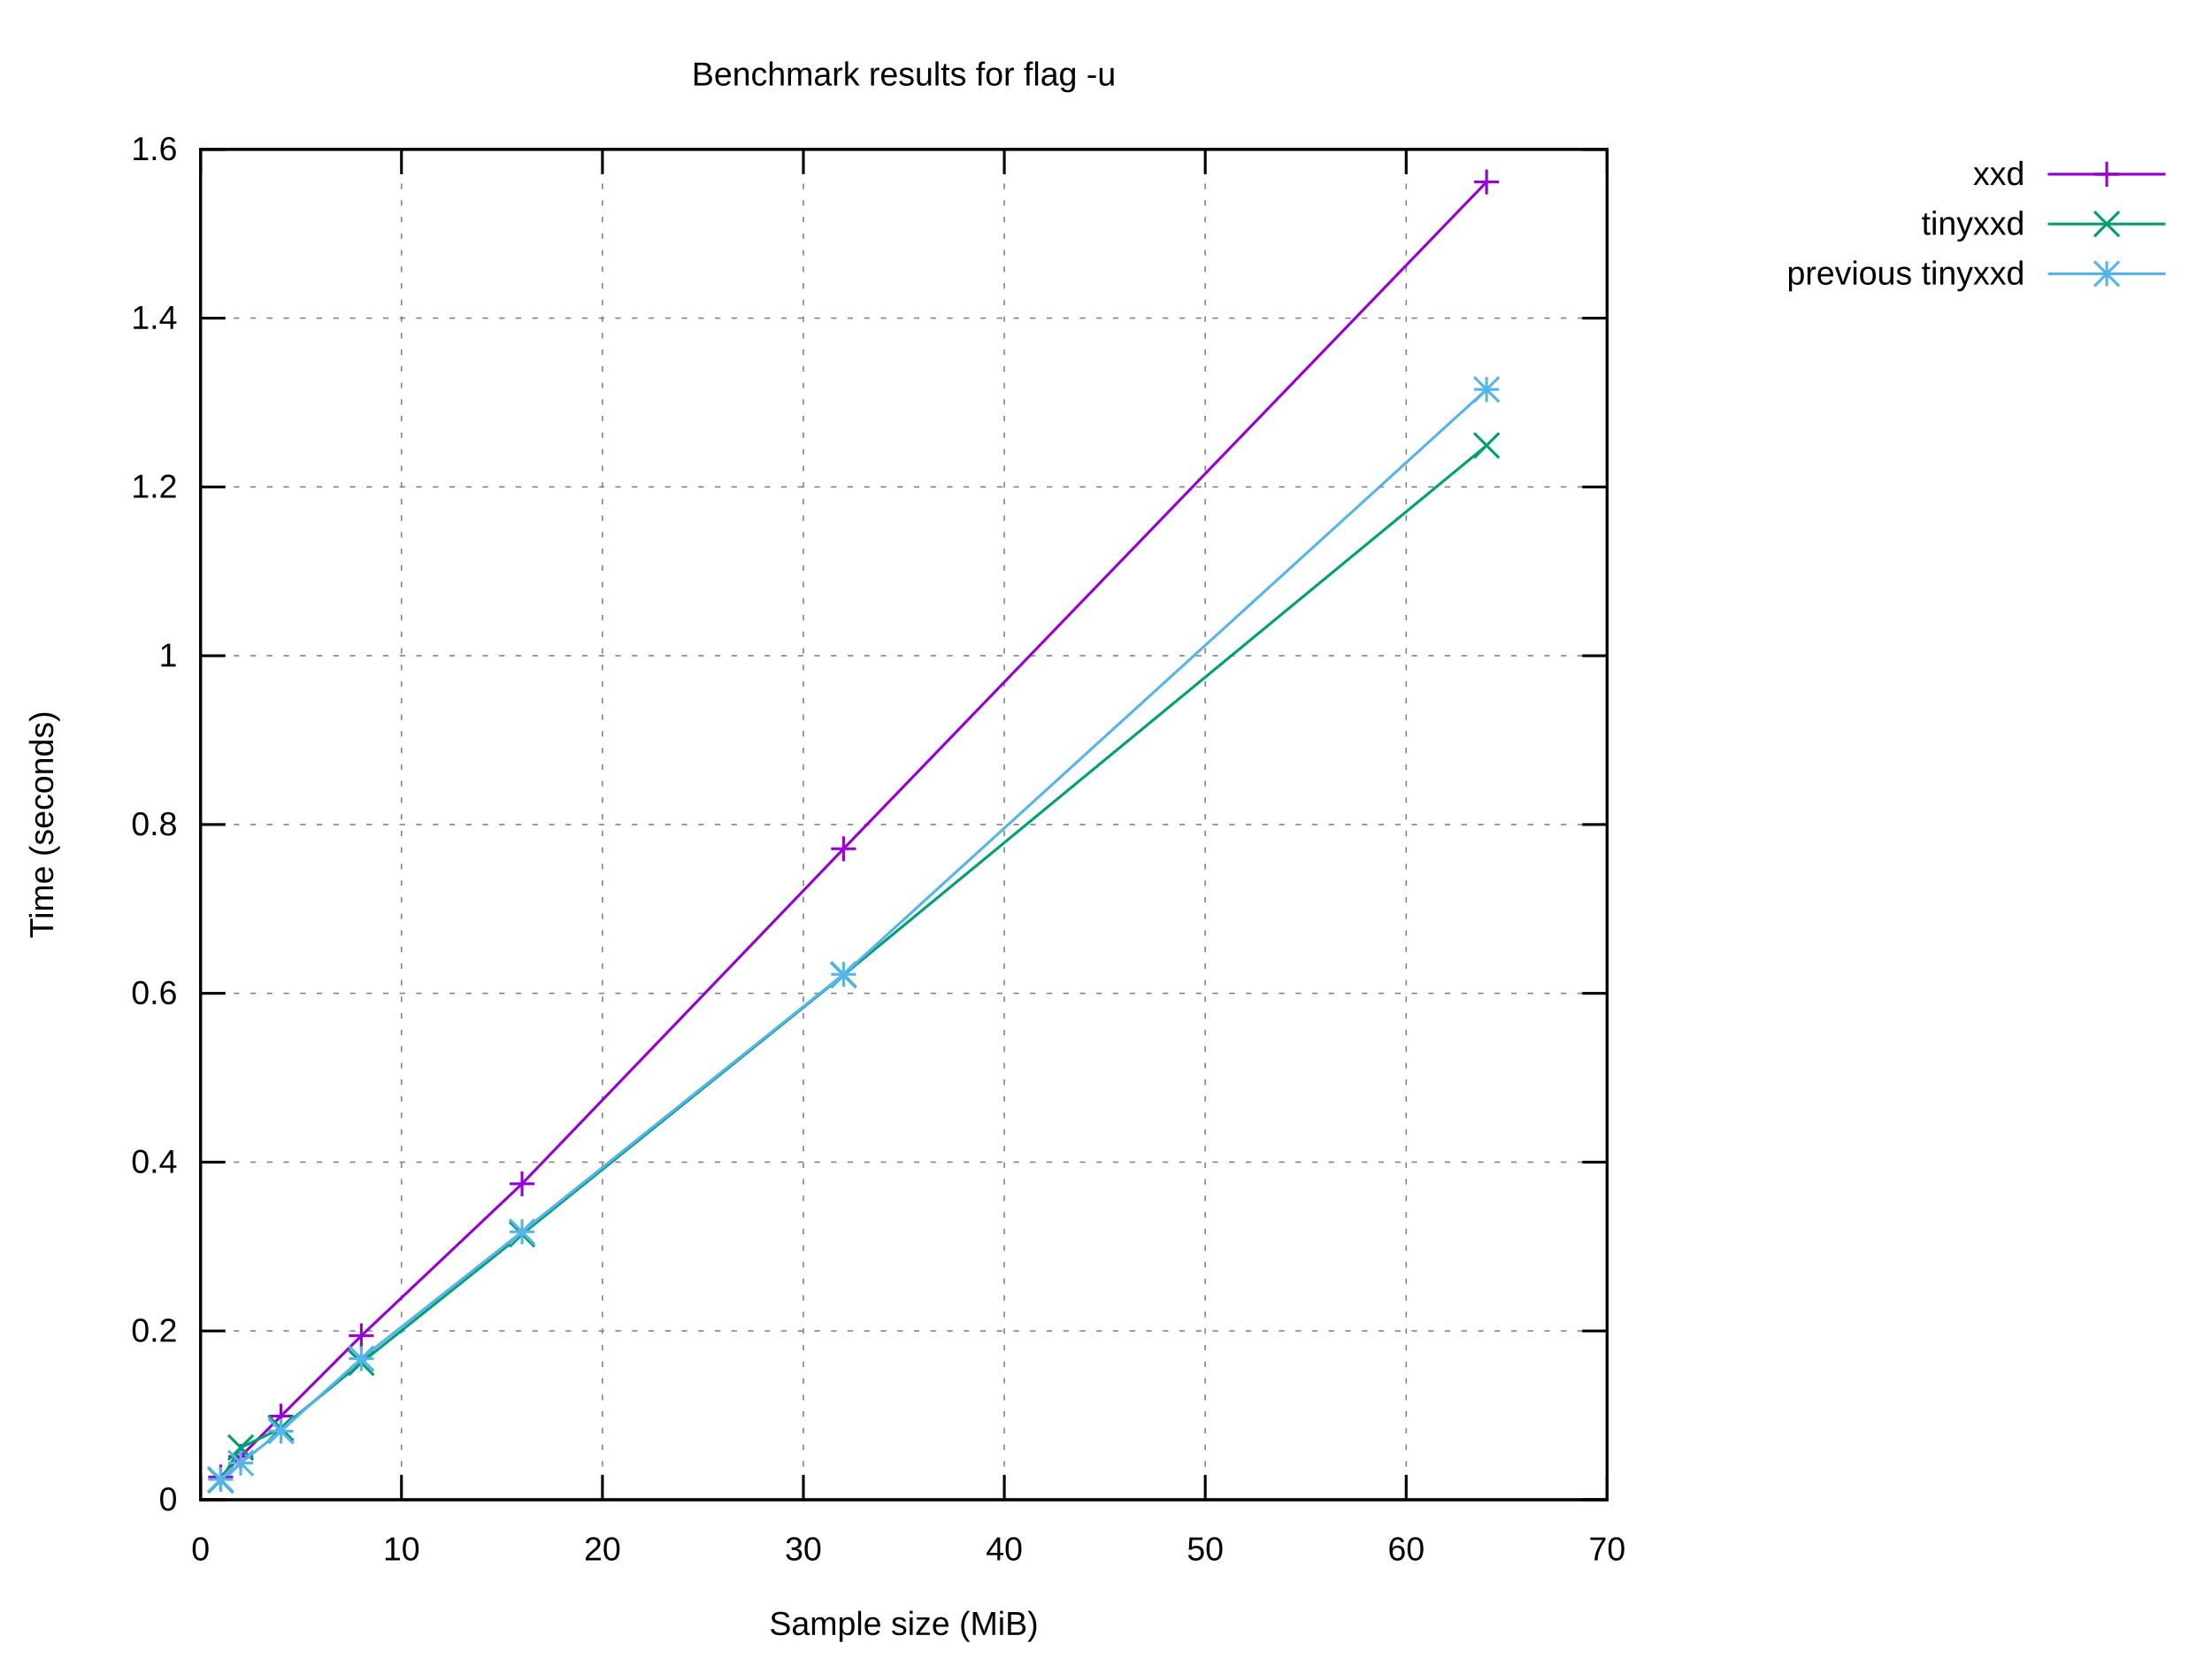
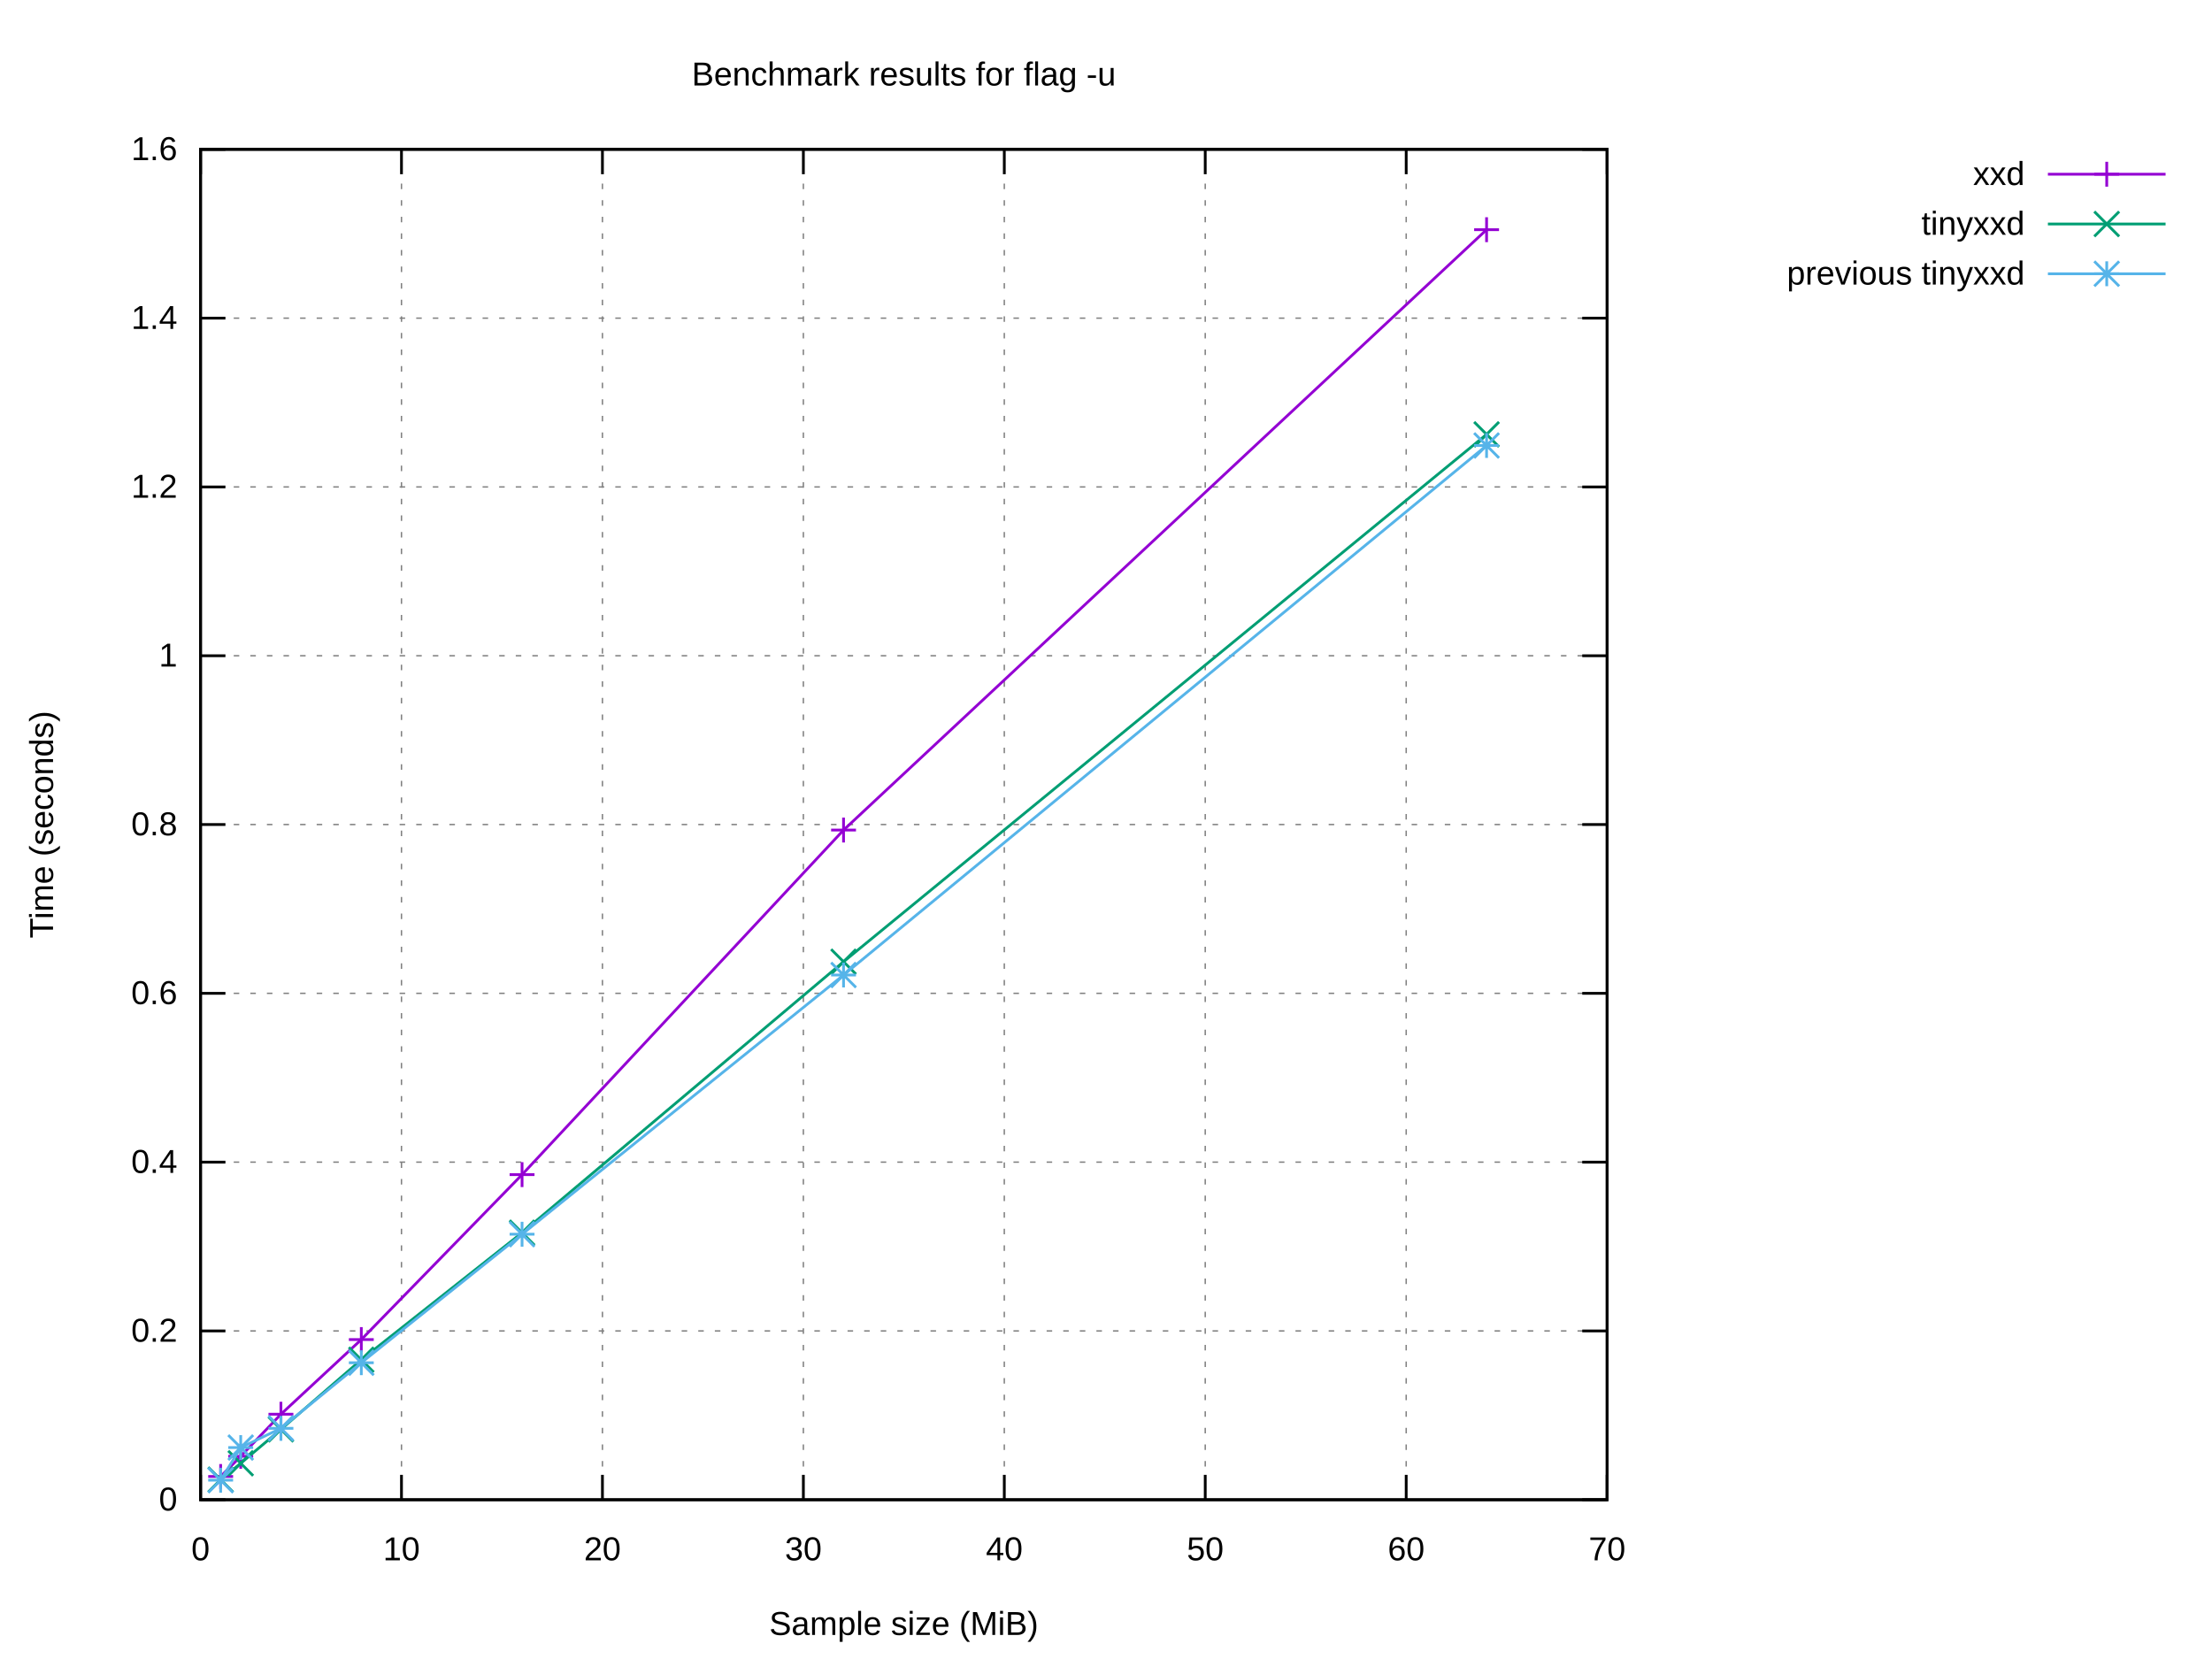
<svg xmlns="http://www.w3.org/2000/svg" xmlns:xlink="http://www.w3.org/1999/xlink" width="800" height="600" viewBox="0 0 800 600">
  <g id="gnuplot_canvas">
    <rect x="0" y="0" width="800" height="600" fill="#ffffff" />
    <defs>
      <circle id="gpDot" r="0.5" stroke-width="0.5" stroke="currentColor" />
      <path id="gpPt0" stroke-width="0.222" stroke="currentColor" d="M-1,0 h2 M0,-1 v2" />
      <path id="gpPt1" stroke-width="0.222" stroke="currentColor" d="M-1,-1 L1,1 M1,-1 L-1,1" />
      <path id="gpPt2" stroke-width="0.222" stroke="currentColor" d="M-1,0 L1,0 M0,-1 L0,1 M-1,-1 L1,1 M-1,1 L1,-1" />
      <rect id="gpPt3" stroke-width="0.222" stroke="currentColor" x="-1" y="-1" width="2" height="2" />
      <rect id="gpPt4" stroke-width="0.222" stroke="currentColor" fill="currentColor" x="-1" y="-1" width="2" height="2" />
      <circle id="gpPt5" stroke-width="0.222" stroke="currentColor" cx="0" cy="0" r="1" />
      <use xlink:href="#gpPt5" id="gpPt6" fill="currentColor" stroke="none" />
      <path id="gpPt7" stroke-width="0.222" stroke="currentColor" d="M0,-1.33 L-1.33,0.67 L1.33,0.67 z" />
      <use xlink:href="#gpPt7" id="gpPt8" fill="currentColor" stroke="none" />
      <use xlink:href="#gpPt7" id="gpPt9" stroke="currentColor" transform="rotate(180)" />
      <use xlink:href="#gpPt9" id="gpPt10" fill="currentColor" stroke="none" />
      <use xlink:href="#gpPt3" id="gpPt11" stroke="currentColor" transform="rotate(45)" />
      <use xlink:href="#gpPt11" id="gpPt12" fill="currentColor" stroke="none" />
      <path id="gpPt13" stroke-width="0.222" stroke="currentColor" d="M0,1.330 L1.265,0.411 L0.782,-1.067 L-0.782,-1.076 L-1.265,0.411 z" />
      <use xlink:href="#gpPt13" id="gpPt14" fill="currentColor" stroke="none" />
      <filter id="textbox" filterUnits="objectBoundingBox" x="0" y="0" height="1" width="1">
        <feFlood flood-color="#FFFFFF" flood-opacity="1" result="bgnd" />
        <feComposite in="SourceGraphic" in2="bgnd" operator="atop" />
      </filter>
      <filter id="greybox" filterUnits="objectBoundingBox" x="0" y="0" height="1" width="1">
        <feFlood flood-color="lightgrey" flood-opacity="1" result="grey" />
        <feComposite in="SourceGraphic" in2="grey" operator="atop" />
      </filter>
    </defs>
    <g fill="none" color="#FFFFFF" stroke="currentColor" stroke-width="1.00" stroke-linecap="butt" stroke-linejoin="miter">
</g>
    <g fill="none" color="black" stroke="currentColor" stroke-width="1.00" stroke-linecap="butt" stroke-linejoin="miter">
</g>
    <g fill="none" color="black" stroke="black" stroke-width="0.50" stroke-linecap="butt" stroke-linejoin="miter">
</g>
    <g fill="none" color="gray" stroke="currentColor" stroke-width="0.50" stroke-linecap="butt" stroke-linejoin="miter">
      <path stroke="gray" stroke-dasharray="2,4" class="gridline" d="M72.53,542.40 L581.24,542.40  " />
    </g>
    <g fill="none" color="gray" stroke="gray" stroke-width="1.00" stroke-linecap="butt" stroke-linejoin="miter">
</g>
    <g fill="none" color="black" stroke="currentColor" stroke-width="1.00" stroke-linecap="butt" stroke-linejoin="miter">
      <path stroke="black" d="M72.53,542.40 L81.53,542.40 M581.24,542.40 L572.24,542.40  " />
      <g transform="translate(64.14,546.30)" stroke="none" fill="black" font-family="Arial" font-size="12.00" text-anchor="end">
        <text>
          <tspan font-family="Arial"> 0</tspan>
        </text>
      </g>
    </g>
    <g fill="none" color="black" stroke="currentColor" stroke-width="1.00" stroke-linecap="butt" stroke-linejoin="miter">
</g>
    <g fill="none" color="black" stroke="black" stroke-width="0.50" stroke-linecap="butt" stroke-linejoin="miter">
</g>
    <g fill="none" color="gray" stroke="currentColor" stroke-width="0.50" stroke-linecap="butt" stroke-linejoin="miter">
      <path stroke="gray" stroke-dasharray="2,4" class="gridline" d="M72.53,481.35 L581.24,481.35  " />
    </g>
    <g fill="none" color="gray" stroke="gray" stroke-width="1.00" stroke-linecap="butt" stroke-linejoin="miter">
</g>
    <g fill="none" color="black" stroke="currentColor" stroke-width="1.00" stroke-linecap="butt" stroke-linejoin="miter">
      <path stroke="black" d="M72.53,481.35 L81.53,481.35 M581.24,481.35 L572.24,481.35  " />
      <g transform="translate(64.14,485.25)" stroke="none" fill="black" font-family="Arial" font-size="12.00" text-anchor="end">
        <text>
          <tspan font-family="Arial"> 0.2</tspan>
        </text>
      </g>
    </g>
    <g fill="none" color="black" stroke="currentColor" stroke-width="1.00" stroke-linecap="butt" stroke-linejoin="miter">
</g>
    <g fill="none" color="black" stroke="black" stroke-width="0.50" stroke-linecap="butt" stroke-linejoin="miter">
</g>
    <g fill="none" color="gray" stroke="currentColor" stroke-width="0.50" stroke-linecap="butt" stroke-linejoin="miter">
      <path stroke="gray" stroke-dasharray="2,4" class="gridline" d="M72.53,420.30 L581.24,420.30  " />
    </g>
    <g fill="none" color="gray" stroke="gray" stroke-width="1.00" stroke-linecap="butt" stroke-linejoin="miter">
</g>
    <g fill="none" color="black" stroke="currentColor" stroke-width="1.00" stroke-linecap="butt" stroke-linejoin="miter">
      <path stroke="black" d="M72.53,420.30 L81.53,420.30 M581.24,420.30 L572.24,420.30  " />
      <g transform="translate(64.14,424.20)" stroke="none" fill="black" font-family="Arial" font-size="12.00" text-anchor="end">
        <text>
          <tspan font-family="Arial"> 0.4</tspan>
        </text>
      </g>
    </g>
    <g fill="none" color="black" stroke="currentColor" stroke-width="1.00" stroke-linecap="butt" stroke-linejoin="miter">
</g>
    <g fill="none" color="black" stroke="black" stroke-width="0.50" stroke-linecap="butt" stroke-linejoin="miter">
</g>
    <g fill="none" color="gray" stroke="currentColor" stroke-width="0.50" stroke-linecap="butt" stroke-linejoin="miter">
      <path stroke="gray" stroke-dasharray="2,4" class="gridline" d="M72.53,359.25 L581.24,359.25  " />
    </g>
    <g fill="none" color="gray" stroke="gray" stroke-width="1.00" stroke-linecap="butt" stroke-linejoin="miter">
</g>
    <g fill="none" color="black" stroke="currentColor" stroke-width="1.00" stroke-linecap="butt" stroke-linejoin="miter">
      <path stroke="black" d="M72.53,359.25 L81.53,359.25 M581.24,359.25 L572.24,359.25  " />
      <g transform="translate(64.14,363.15)" stroke="none" fill="black" font-family="Arial" font-size="12.00" text-anchor="end">
        <text>
          <tspan font-family="Arial"> 0.6</tspan>
        </text>
      </g>
    </g>
    <g fill="none" color="black" stroke="currentColor" stroke-width="1.00" stroke-linecap="butt" stroke-linejoin="miter">
</g>
    <g fill="none" color="black" stroke="black" stroke-width="0.50" stroke-linecap="butt" stroke-linejoin="miter">
</g>
    <g fill="none" color="gray" stroke="currentColor" stroke-width="0.50" stroke-linecap="butt" stroke-linejoin="miter">
      <path stroke="gray" stroke-dasharray="2,4" class="gridline" d="M72.53,298.20 L581.24,298.20  " />
    </g>
    <g fill="none" color="gray" stroke="gray" stroke-width="1.00" stroke-linecap="butt" stroke-linejoin="miter">
</g>
    <g fill="none" color="black" stroke="currentColor" stroke-width="1.00" stroke-linecap="butt" stroke-linejoin="miter">
      <path stroke="black" d="M72.53,298.20 L81.53,298.20 M581.24,298.20 L572.24,298.20  " />
      <g transform="translate(64.14,302.10)" stroke="none" fill="black" font-family="Arial" font-size="12.00" text-anchor="end">
        <text>
          <tspan font-family="Arial"> 0.8</tspan>
        </text>
      </g>
    </g>
    <g fill="none" color="black" stroke="currentColor" stroke-width="1.00" stroke-linecap="butt" stroke-linejoin="miter">
</g>
    <g fill="none" color="black" stroke="black" stroke-width="0.50" stroke-linecap="butt" stroke-linejoin="miter">
</g>
    <g fill="none" color="gray" stroke="currentColor" stroke-width="0.50" stroke-linecap="butt" stroke-linejoin="miter">
      <path stroke="gray" stroke-dasharray="2,4" class="gridline" d="M72.53,237.16 L581.24,237.16  " />
    </g>
    <g fill="none" color="gray" stroke="gray" stroke-width="1.00" stroke-linecap="butt" stroke-linejoin="miter">
</g>
    <g fill="none" color="black" stroke="currentColor" stroke-width="1.00" stroke-linecap="butt" stroke-linejoin="miter">
      <path stroke="black" d="M72.53,237.16 L81.53,237.16 M581.24,237.16 L572.24,237.16  " />
      <g transform="translate(64.14,241.06)" stroke="none" fill="black" font-family="Arial" font-size="12.00" text-anchor="end">
        <text>
          <tspan font-family="Arial"> 1</tspan>
        </text>
      </g>
    </g>
    <g fill="none" color="black" stroke="currentColor" stroke-width="1.00" stroke-linecap="butt" stroke-linejoin="miter">
</g>
    <g fill="none" color="black" stroke="black" stroke-width="0.50" stroke-linecap="butt" stroke-linejoin="miter">
</g>
    <g fill="none" color="gray" stroke="currentColor" stroke-width="0.50" stroke-linecap="butt" stroke-linejoin="miter">
      <path stroke="gray" stroke-dasharray="2,4" class="gridline" d="M72.53,176.11 L581.24,176.11  " />
    </g>
    <g fill="none" color="gray" stroke="gray" stroke-width="1.00" stroke-linecap="butt" stroke-linejoin="miter">
</g>
    <g fill="none" color="black" stroke="currentColor" stroke-width="1.00" stroke-linecap="butt" stroke-linejoin="miter">
      <path stroke="black" d="M72.53,176.11 L81.53,176.11 M581.24,176.11 L572.24,176.11  " />
      <g transform="translate(64.14,180.01)" stroke="none" fill="black" font-family="Arial" font-size="12.00" text-anchor="end">
        <text>
          <tspan font-family="Arial"> 1.2</tspan>
        </text>
      </g>
    </g>
    <g fill="none" color="black" stroke="currentColor" stroke-width="1.00" stroke-linecap="butt" stroke-linejoin="miter">
</g>
    <g fill="none" color="black" stroke="black" stroke-width="0.50" stroke-linecap="butt" stroke-linejoin="miter">
</g>
    <g fill="none" color="gray" stroke="currentColor" stroke-width="0.50" stroke-linecap="butt" stroke-linejoin="miter">
      <path stroke="gray" stroke-dasharray="2,4" class="gridline" d="M72.53,115.06 L581.24,115.06  " />
    </g>
    <g fill="none" color="gray" stroke="gray" stroke-width="1.00" stroke-linecap="butt" stroke-linejoin="miter">
</g>
    <g fill="none" color="black" stroke="currentColor" stroke-width="1.00" stroke-linecap="butt" stroke-linejoin="miter">
      <path stroke="black" d="M72.53,115.06 L81.53,115.06 M581.24,115.06 L572.24,115.06  " />
      <g transform="translate(64.14,118.96)" stroke="none" fill="black" font-family="Arial" font-size="12.00" text-anchor="end">
        <text>
          <tspan font-family="Arial"> 1.4</tspan>
        </text>
      </g>
    </g>
    <g fill="none" color="black" stroke="currentColor" stroke-width="1.00" stroke-linecap="butt" stroke-linejoin="miter">
</g>
    <g fill="none" color="black" stroke="black" stroke-width="0.50" stroke-linecap="butt" stroke-linejoin="miter">
</g>
    <g fill="none" color="gray" stroke="currentColor" stroke-width="0.50" stroke-linecap="butt" stroke-linejoin="miter">
      <path stroke="gray" stroke-dasharray="2,4" class="gridline" d="M72.53,54.01 L581.24,54.01  " />
    </g>
    <g fill="none" color="gray" stroke="gray" stroke-width="1.00" stroke-linecap="butt" stroke-linejoin="miter">
</g>
    <g fill="none" color="black" stroke="currentColor" stroke-width="1.00" stroke-linecap="butt" stroke-linejoin="miter">
      <path stroke="black" d="M72.53,54.01 L81.53,54.01 M581.24,54.01 L572.24,54.01  " />
      <g transform="translate(64.14,57.91)" stroke="none" fill="black" font-family="Arial" font-size="12.00" text-anchor="end">
        <text>
          <tspan font-family="Arial"> 1.6</tspan>
        </text>
      </g>
    </g>
    <g fill="none" color="black" stroke="currentColor" stroke-width="1.00" stroke-linecap="butt" stroke-linejoin="miter">
</g>
    <g fill="none" color="black" stroke="black" stroke-width="0.50" stroke-linecap="butt" stroke-linejoin="miter">
</g>
    <g fill="none" color="gray" stroke="currentColor" stroke-width="0.50" stroke-linecap="butt" stroke-linejoin="miter">
      <path stroke="gray" stroke-dasharray="2,4" class="gridline" d="M72.53,542.40 L72.53,54.01  " />
    </g>
    <g fill="none" color="gray" stroke="gray" stroke-width="1.00" stroke-linecap="butt" stroke-linejoin="miter">
</g>
    <g fill="none" color="black" stroke="currentColor" stroke-width="1.00" stroke-linecap="butt" stroke-linejoin="miter">
      <path stroke="black" d="M72.53,542.40 L72.53,533.40 M72.53,54.01 L72.53,63.01  " />
      <g transform="translate(72.53,564.30)" stroke="none" fill="black" font-family="Arial" font-size="12.00" text-anchor="middle">
        <text>
          <tspan font-family="Arial"> 0</tspan>
        </text>
      </g>
    </g>
    <g fill="none" color="black" stroke="currentColor" stroke-width="1.00" stroke-linecap="butt" stroke-linejoin="miter">
</g>
    <g fill="none" color="black" stroke="black" stroke-width="0.50" stroke-linecap="butt" stroke-linejoin="miter">
</g>
    <g fill="none" color="gray" stroke="currentColor" stroke-width="0.50" stroke-linecap="butt" stroke-linejoin="miter">
      <path stroke="gray" stroke-dasharray="2,4" class="gridline" d="M145.20,542.40 L145.20,54.01  " />
    </g>
    <g fill="none" color="gray" stroke="gray" stroke-width="1.00" stroke-linecap="butt" stroke-linejoin="miter">
</g>
    <g fill="none" color="black" stroke="currentColor" stroke-width="1.00" stroke-linecap="butt" stroke-linejoin="miter">
      <path stroke="black" d="M145.20,542.40 L145.20,533.40 M145.20,54.01 L145.20,63.01  " />
      <g transform="translate(145.20,564.30)" stroke="none" fill="black" font-family="Arial" font-size="12.00" text-anchor="middle">
        <text>
          <tspan font-family="Arial"> 10</tspan>
        </text>
      </g>
    </g>
    <g fill="none" color="black" stroke="currentColor" stroke-width="1.00" stroke-linecap="butt" stroke-linejoin="miter">
</g>
    <g fill="none" color="black" stroke="black" stroke-width="0.50" stroke-linecap="butt" stroke-linejoin="miter">
</g>
    <g fill="none" color="gray" stroke="currentColor" stroke-width="0.50" stroke-linecap="butt" stroke-linejoin="miter">
      <path stroke="gray" stroke-dasharray="2,4" class="gridline" d="M217.88,542.40 L217.88,54.01  " />
    </g>
    <g fill="none" color="gray" stroke="gray" stroke-width="1.00" stroke-linecap="butt" stroke-linejoin="miter">
</g>
    <g fill="none" color="black" stroke="currentColor" stroke-width="1.00" stroke-linecap="butt" stroke-linejoin="miter">
      <path stroke="black" d="M217.88,542.40 L217.88,533.40 M217.88,54.01 L217.88,63.01  " />
      <g transform="translate(217.88,564.30)" stroke="none" fill="black" font-family="Arial" font-size="12.00" text-anchor="middle">
        <text>
          <tspan font-family="Arial"> 20</tspan>
        </text>
      </g>
    </g>
    <g fill="none" color="black" stroke="currentColor" stroke-width="1.00" stroke-linecap="butt" stroke-linejoin="miter">
</g>
    <g fill="none" color="black" stroke="black" stroke-width="0.50" stroke-linecap="butt" stroke-linejoin="miter">
</g>
    <g fill="none" color="gray" stroke="currentColor" stroke-width="0.50" stroke-linecap="butt" stroke-linejoin="miter">
      <path stroke="gray" stroke-dasharray="2,4" class="gridline" d="M290.55,542.40 L290.55,54.01  " />
    </g>
    <g fill="none" color="gray" stroke="gray" stroke-width="1.00" stroke-linecap="butt" stroke-linejoin="miter">
</g>
    <g fill="none" color="black" stroke="currentColor" stroke-width="1.00" stroke-linecap="butt" stroke-linejoin="miter">
      <path stroke="black" d="M290.55,542.40 L290.55,533.40 M290.55,54.01 L290.55,63.01  " />
      <g transform="translate(290.55,564.30)" stroke="none" fill="black" font-family="Arial" font-size="12.00" text-anchor="middle">
        <text>
          <tspan font-family="Arial"> 30</tspan>
        </text>
      </g>
    </g>
    <g fill="none" color="black" stroke="currentColor" stroke-width="1.00" stroke-linecap="butt" stroke-linejoin="miter">
</g>
    <g fill="none" color="black" stroke="black" stroke-width="0.50" stroke-linecap="butt" stroke-linejoin="miter">
</g>
    <g fill="none" color="gray" stroke="currentColor" stroke-width="0.50" stroke-linecap="butt" stroke-linejoin="miter">
      <path stroke="gray" stroke-dasharray="2,4" class="gridline" d="M363.22,542.40 L363.22,54.01  " />
    </g>
    <g fill="none" color="gray" stroke="gray" stroke-width="1.00" stroke-linecap="butt" stroke-linejoin="miter">
</g>
    <g fill="none" color="black" stroke="currentColor" stroke-width="1.00" stroke-linecap="butt" stroke-linejoin="miter">
      <path stroke="black" d="M363.22,542.40 L363.22,533.40 M363.22,54.01 L363.22,63.01  " />
      <g transform="translate(363.22,564.30)" stroke="none" fill="black" font-family="Arial" font-size="12.00" text-anchor="middle">
        <text>
          <tspan font-family="Arial"> 40</tspan>
        </text>
      </g>
    </g>
    <g fill="none" color="black" stroke="currentColor" stroke-width="1.00" stroke-linecap="butt" stroke-linejoin="miter">
</g>
    <g fill="none" color="black" stroke="black" stroke-width="0.50" stroke-linecap="butt" stroke-linejoin="miter">
</g>
    <g fill="none" color="gray" stroke="currentColor" stroke-width="0.50" stroke-linecap="butt" stroke-linejoin="miter">
      <path stroke="gray" stroke-dasharray="2,4" class="gridline" d="M435.89,542.40 L435.89,54.01  " />
    </g>
    <g fill="none" color="gray" stroke="gray" stroke-width="1.00" stroke-linecap="butt" stroke-linejoin="miter">
</g>
    <g fill="none" color="black" stroke="currentColor" stroke-width="1.00" stroke-linecap="butt" stroke-linejoin="miter">
      <path stroke="black" d="M435.89,542.40 L435.89,533.40 M435.89,54.01 L435.89,63.01  " />
      <g transform="translate(435.89,564.30)" stroke="none" fill="black" font-family="Arial" font-size="12.00" text-anchor="middle">
        <text>
          <tspan font-family="Arial"> 50</tspan>
        </text>
      </g>
    </g>
    <g fill="none" color="black" stroke="currentColor" stroke-width="1.00" stroke-linecap="butt" stroke-linejoin="miter">
</g>
    <g fill="none" color="black" stroke="black" stroke-width="0.50" stroke-linecap="butt" stroke-linejoin="miter">
</g>
    <g fill="none" color="gray" stroke="currentColor" stroke-width="0.50" stroke-linecap="butt" stroke-linejoin="miter">
      <path stroke="gray" stroke-dasharray="2,4" class="gridline" d="M508.57,542.40 L508.57,54.01  " />
    </g>
    <g fill="none" color="gray" stroke="gray" stroke-width="1.00" stroke-linecap="butt" stroke-linejoin="miter">
</g>
    <g fill="none" color="black" stroke="currentColor" stroke-width="1.00" stroke-linecap="butt" stroke-linejoin="miter">
      <path stroke="black" d="M508.57,542.40 L508.57,533.40 M508.57,54.01 L508.57,63.01  " />
      <g transform="translate(508.57,564.30)" stroke="none" fill="black" font-family="Arial" font-size="12.00" text-anchor="middle">
        <text>
          <tspan font-family="Arial"> 60</tspan>
        </text>
      </g>
    </g>
    <g fill="none" color="black" stroke="currentColor" stroke-width="1.00" stroke-linecap="butt" stroke-linejoin="miter">
</g>
    <g fill="none" color="black" stroke="black" stroke-width="0.50" stroke-linecap="butt" stroke-linejoin="miter">
</g>
    <g fill="none" color="gray" stroke="currentColor" stroke-width="0.50" stroke-linecap="butt" stroke-linejoin="miter">
      <path stroke="gray" stroke-dasharray="2,4" class="gridline" d="M581.24,542.40 L581.24,54.01  " />
    </g>
    <g fill="none" color="gray" stroke="gray" stroke-width="1.00" stroke-linecap="butt" stroke-linejoin="miter">
</g>
    <g fill="none" color="black" stroke="currentColor" stroke-width="1.00" stroke-linecap="butt" stroke-linejoin="miter">
      <path stroke="black" d="M581.24,542.40 L581.24,533.40 M581.24,54.01 L581.24,63.01  " />
      <g transform="translate(581.24,564.30)" stroke="none" fill="black" font-family="Arial" font-size="12.00" text-anchor="middle">
        <text>
          <tspan font-family="Arial"> 70</tspan>
        </text>
      </g>
    </g>
    <g fill="none" color="black" stroke="currentColor" stroke-width="1.00" stroke-linecap="butt" stroke-linejoin="miter">
</g>
    <g fill="none" color="black" stroke="currentColor" stroke-width="1.00" stroke-linecap="butt" stroke-linejoin="miter">
      <path stroke="black" d="M72.53,54.01 L72.53,542.40 L581.24,542.40 L581.24,54.01 L72.53,54.01 Z  " />
    </g>
    <g fill="none" color="black" stroke="currentColor" stroke-width="1.00" stroke-linecap="butt" stroke-linejoin="miter">
</g>
    <g id="gnuplot_plot_1">
      <g fill="none" color="black" stroke="currentColor" stroke-width="1.00" stroke-linecap="butt" stroke-linejoin="miter">
        <g transform="translate(732.26,66.91)" stroke="none" fill="black" font-family="Arial" font-size="12.00" text-anchor="end">
          <text>
            <tspan font-family="Arial">xxd</tspan>
          </text>
        </g>
      </g>
      <g fill="none" color="black" stroke="currentColor" stroke-width="1.00" stroke-linecap="butt" stroke-linejoin="miter">
-         <path stroke="rgb(148,   0, 211)" d="M740.65,63.01 L783.21,63.01 M537.64,65.80 L305.08,306.97 L188.81,428.13 L130.67,483.09 L101.60,512.17 L87.06,526.77   L79.80,534.19  " />
-         <use xlink:href="#gpPt0" transform="translate(537.64,65.80) scale(4.50)" color="rgb(148,   0, 211)" />
-         <use xlink:href="#gpPt0" transform="translate(305.08,306.97) scale(4.50)" color="rgb(148,   0, 211)" />
-         <use xlink:href="#gpPt0" transform="translate(188.81,428.13) scale(4.50)" color="rgb(148,   0, 211)" />
-         <use xlink:href="#gpPt0" transform="translate(130.67,483.09) scale(4.50)" color="rgb(148,   0, 211)" />
-         <use xlink:href="#gpPt0" transform="translate(101.60,512.17) scale(4.50)" color="rgb(148,   0, 211)" />
-         <use xlink:href="#gpPt0" transform="translate(87.06,526.77) scale(4.50)" color="rgb(148,   0, 211)" />
-         <use xlink:href="#gpPt0" transform="translate(79.80,534.19) scale(4.50)" color="rgb(148,   0, 211)" />
+         <path stroke="rgb(148,   0, 211)" d="M740.65,63.01 L783.21,63.01 M537.64,83.07 L305.08,300.20 L188.81,424.82 L130.67,484.47 L101.60,511.47 L87.06,526.69   L79.80,533.99  " />
+         <use xlink:href="#gpPt0" transform="translate(537.64,83.07) scale(4.50)" color="rgb(148,   0, 211)" />
+         <use xlink:href="#gpPt0" transform="translate(305.08,300.20) scale(4.50)" color="rgb(148,   0, 211)" />
+         <use xlink:href="#gpPt0" transform="translate(188.81,424.82) scale(4.50)" color="rgb(148,   0, 211)" />
+         <use xlink:href="#gpPt0" transform="translate(130.67,484.47) scale(4.50)" color="rgb(148,   0, 211)" />
+         <use xlink:href="#gpPt0" transform="translate(101.60,511.47) scale(4.50)" color="rgb(148,   0, 211)" />
+         <use xlink:href="#gpPt0" transform="translate(87.06,526.69) scale(4.50)" color="rgb(148,   0, 211)" />
+         <use xlink:href="#gpPt0" transform="translate(79.80,533.99) scale(4.50)" color="rgb(148,   0, 211)" />
        <use xlink:href="#gpPt0" transform="translate(761.93,63.01) scale(4.50)" color="rgb(148,   0, 211)" />
      </g>
    </g>
    <g id="gnuplot_plot_2">
      <g fill="none" color="black" stroke="currentColor" stroke-width="1.00" stroke-linecap="butt" stroke-linejoin="miter">
        <g transform="translate(732.26,84.91)" stroke="none" fill="black" font-family="Arial" font-size="12.00" text-anchor="end">
          <text>
            <tspan font-family="Arial">tinyxxd</tspan>
          </text>
        </g>
      </g>
      <g fill="none" color="black" stroke="currentColor" stroke-width="1.00" stroke-linecap="butt" stroke-linejoin="miter">
-         <path stroke="rgb(  0, 158, 115)" d="M740.65,81.01 L783.21,81.01 M537.64,161.12 L305.08,352.63 L188.81,446.37 L130.67,492.85 L101.60,516.58 L87.06,523.53   L79.80,535.33  " />
-         <use xlink:href="#gpPt1" transform="translate(537.64,161.12) scale(4.50)" color="rgb(  0, 158, 115)" />
-         <use xlink:href="#gpPt1" transform="translate(305.08,352.63) scale(4.50)" color="rgb(  0, 158, 115)" />
-         <use xlink:href="#gpPt1" transform="translate(188.81,446.37) scale(4.50)" color="rgb(  0, 158, 115)" />
-         <use xlink:href="#gpPt1" transform="translate(130.67,492.85) scale(4.50)" color="rgb(  0, 158, 115)" />
-         <use xlink:href="#gpPt1" transform="translate(101.60,516.58) scale(4.50)" color="rgb(  0, 158, 115)" />
-         <use xlink:href="#gpPt1" transform="translate(87.06,523.53) scale(4.50)" color="rgb(  0, 158, 115)" />
-         <use xlink:href="#gpPt1" transform="translate(79.80,535.33) scale(4.50)" color="rgb(  0, 158, 115)" />
+         <path stroke="rgb(  0, 158, 115)" d="M740.65,81.01 L783.21,81.01 M537.64,157.10 L305.08,347.82 L188.81,445.83 L130.67,491.77 L101.60,516.94 L87.06,529.22   L79.80,535.13  " />
+         <use xlink:href="#gpPt1" transform="translate(537.64,157.10) scale(4.50)" color="rgb(  0, 158, 115)" />
+         <use xlink:href="#gpPt1" transform="translate(305.08,347.82) scale(4.50)" color="rgb(  0, 158, 115)" />
+         <use xlink:href="#gpPt1" transform="translate(188.81,445.83) scale(4.50)" color="rgb(  0, 158, 115)" />
+         <use xlink:href="#gpPt1" transform="translate(130.67,491.77) scale(4.50)" color="rgb(  0, 158, 115)" />
+         <use xlink:href="#gpPt1" transform="translate(101.60,516.94) scale(4.50)" color="rgb(  0, 158, 115)" />
+         <use xlink:href="#gpPt1" transform="translate(87.06,529.22) scale(4.50)" color="rgb(  0, 158, 115)" />
+         <use xlink:href="#gpPt1" transform="translate(79.80,535.13) scale(4.50)" color="rgb(  0, 158, 115)" />
        <use xlink:href="#gpPt1" transform="translate(761.93,81.01) scale(4.50)" color="rgb(  0, 158, 115)" />
      </g>
    </g>
    <g id="gnuplot_plot_3">
      <g fill="none" color="black" stroke="currentColor" stroke-width="1.00" stroke-linecap="butt" stroke-linejoin="miter">
        <g transform="translate(732.26,102.91)" stroke="none" fill="black" font-family="Arial" font-size="12.00" text-anchor="end">
          <text>
            <tspan font-family="Arial">previous tinyxxd</tspan>
          </text>
        </g>
      </g>
      <g fill="none" color="black" stroke="currentColor" stroke-width="1.00" stroke-linecap="butt" stroke-linejoin="miter">
-         <path stroke="rgb( 86, 180, 233)" d="M740.65,99.01 L783.21,99.01 M537.64,140.86 L305.08,352.39 L188.81,445.50 L130.67,491.36 L101.60,517.58 L87.06,529.14   L79.80,535.06  " />
-         <use xlink:href="#gpPt2" transform="translate(537.64,140.86) scale(4.50)" color="rgb( 86, 180, 233)" />
-         <use xlink:href="#gpPt2" transform="translate(305.08,352.39) scale(4.50)" color="rgb( 86, 180, 233)" />
-         <use xlink:href="#gpPt2" transform="translate(188.81,445.50) scale(4.50)" color="rgb( 86, 180, 233)" />
-         <use xlink:href="#gpPt2" transform="translate(130.67,491.36) scale(4.50)" color="rgb( 86, 180, 233)" />
-         <use xlink:href="#gpPt2" transform="translate(101.60,517.58) scale(4.50)" color="rgb( 86, 180, 233)" />
-         <use xlink:href="#gpPt2" transform="translate(87.06,529.14) scale(4.50)" color="rgb( 86, 180, 233)" />
-         <use xlink:href="#gpPt2" transform="translate(79.80,535.06) scale(4.50)" color="rgb( 86, 180, 233)" />
+         <path stroke="rgb( 86, 180, 233)" d="M740.65,99.01 L783.21,99.01 M537.64,161.12 L305.08,352.63 L188.81,446.37 L130.67,492.85 L101.60,516.58 L87.06,523.53   L79.80,535.33  " />
+         <use xlink:href="#gpPt2" transform="translate(537.64,161.12) scale(4.50)" color="rgb( 86, 180, 233)" />
+         <use xlink:href="#gpPt2" transform="translate(305.08,352.63) scale(4.50)" color="rgb( 86, 180, 233)" />
+         <use xlink:href="#gpPt2" transform="translate(188.81,446.37) scale(4.50)" color="rgb( 86, 180, 233)" />
+         <use xlink:href="#gpPt2" transform="translate(130.67,492.85) scale(4.50)" color="rgb( 86, 180, 233)" />
+         <use xlink:href="#gpPt2" transform="translate(101.60,516.58) scale(4.50)" color="rgb( 86, 180, 233)" />
+         <use xlink:href="#gpPt2" transform="translate(87.06,523.53) scale(4.50)" color="rgb( 86, 180, 233)" />
+         <use xlink:href="#gpPt2" transform="translate(79.80,535.33) scale(4.50)" color="rgb( 86, 180, 233)" />
        <use xlink:href="#gpPt2" transform="translate(761.93,99.01) scale(4.50)" color="rgb( 86, 180, 233)" />
      </g>
    </g>
    <g fill="none" color="#FFFFFF" stroke="rgb( 86, 180, 233)" stroke-width="2.00" stroke-linecap="butt" stroke-linejoin="miter">
</g>
    <g fill="none" color="black" stroke="currentColor" stroke-width="2.00" stroke-linecap="butt" stroke-linejoin="miter">
</g>
    <g fill="none" color="black" stroke="black" stroke-width="1.00" stroke-linecap="butt" stroke-linejoin="miter">
</g>
    <g fill="none" color="black" stroke="currentColor" stroke-width="1.00" stroke-linecap="butt" stroke-linejoin="miter">
      <path stroke="black" d="M72.53,54.01 L72.53,542.40 L581.24,542.40 L581.24,54.01 L72.53,54.01 Z  " />
      <g transform="translate(19.18,298.21) rotate(270.00)" stroke="none" fill="black" font-family="Arial" font-size="12.00" text-anchor="middle">
        <text>
          <tspan font-family="Arial">Time (seconds)</tspan>
        </text>
      </g>
    </g>
    <g fill="none" color="black" stroke="currentColor" stroke-width="1.00" stroke-linecap="butt" stroke-linejoin="miter">
      <g transform="translate(326.88,591.30)" stroke="none" fill="black" font-family="Arial" font-size="12.00" text-anchor="middle">
        <text>
          <tspan font-family="Arial">Sample size (MiB)</tspan>
        </text>
      </g>
    </g>
    <g fill="none" color="black" stroke="currentColor" stroke-width="1.00" stroke-linecap="butt" stroke-linejoin="miter">
</g>
    <g fill="none" color="black" stroke="currentColor" stroke-width="1.00" stroke-linecap="butt" stroke-linejoin="miter">
      <g transform="translate(326.88,30.91)" stroke="none" fill="black" font-family="Arial" font-size="12.00" text-anchor="middle">
        <text>
          <tspan font-family="Arial">Benchmark results for flag -u</tspan>
        </text>
      </g>
    </g>
    <g fill="none" color="black" stroke="currentColor" stroke-width="1.00" stroke-linecap="butt" stroke-linejoin="miter">
</g>
  </g>
</svg>
